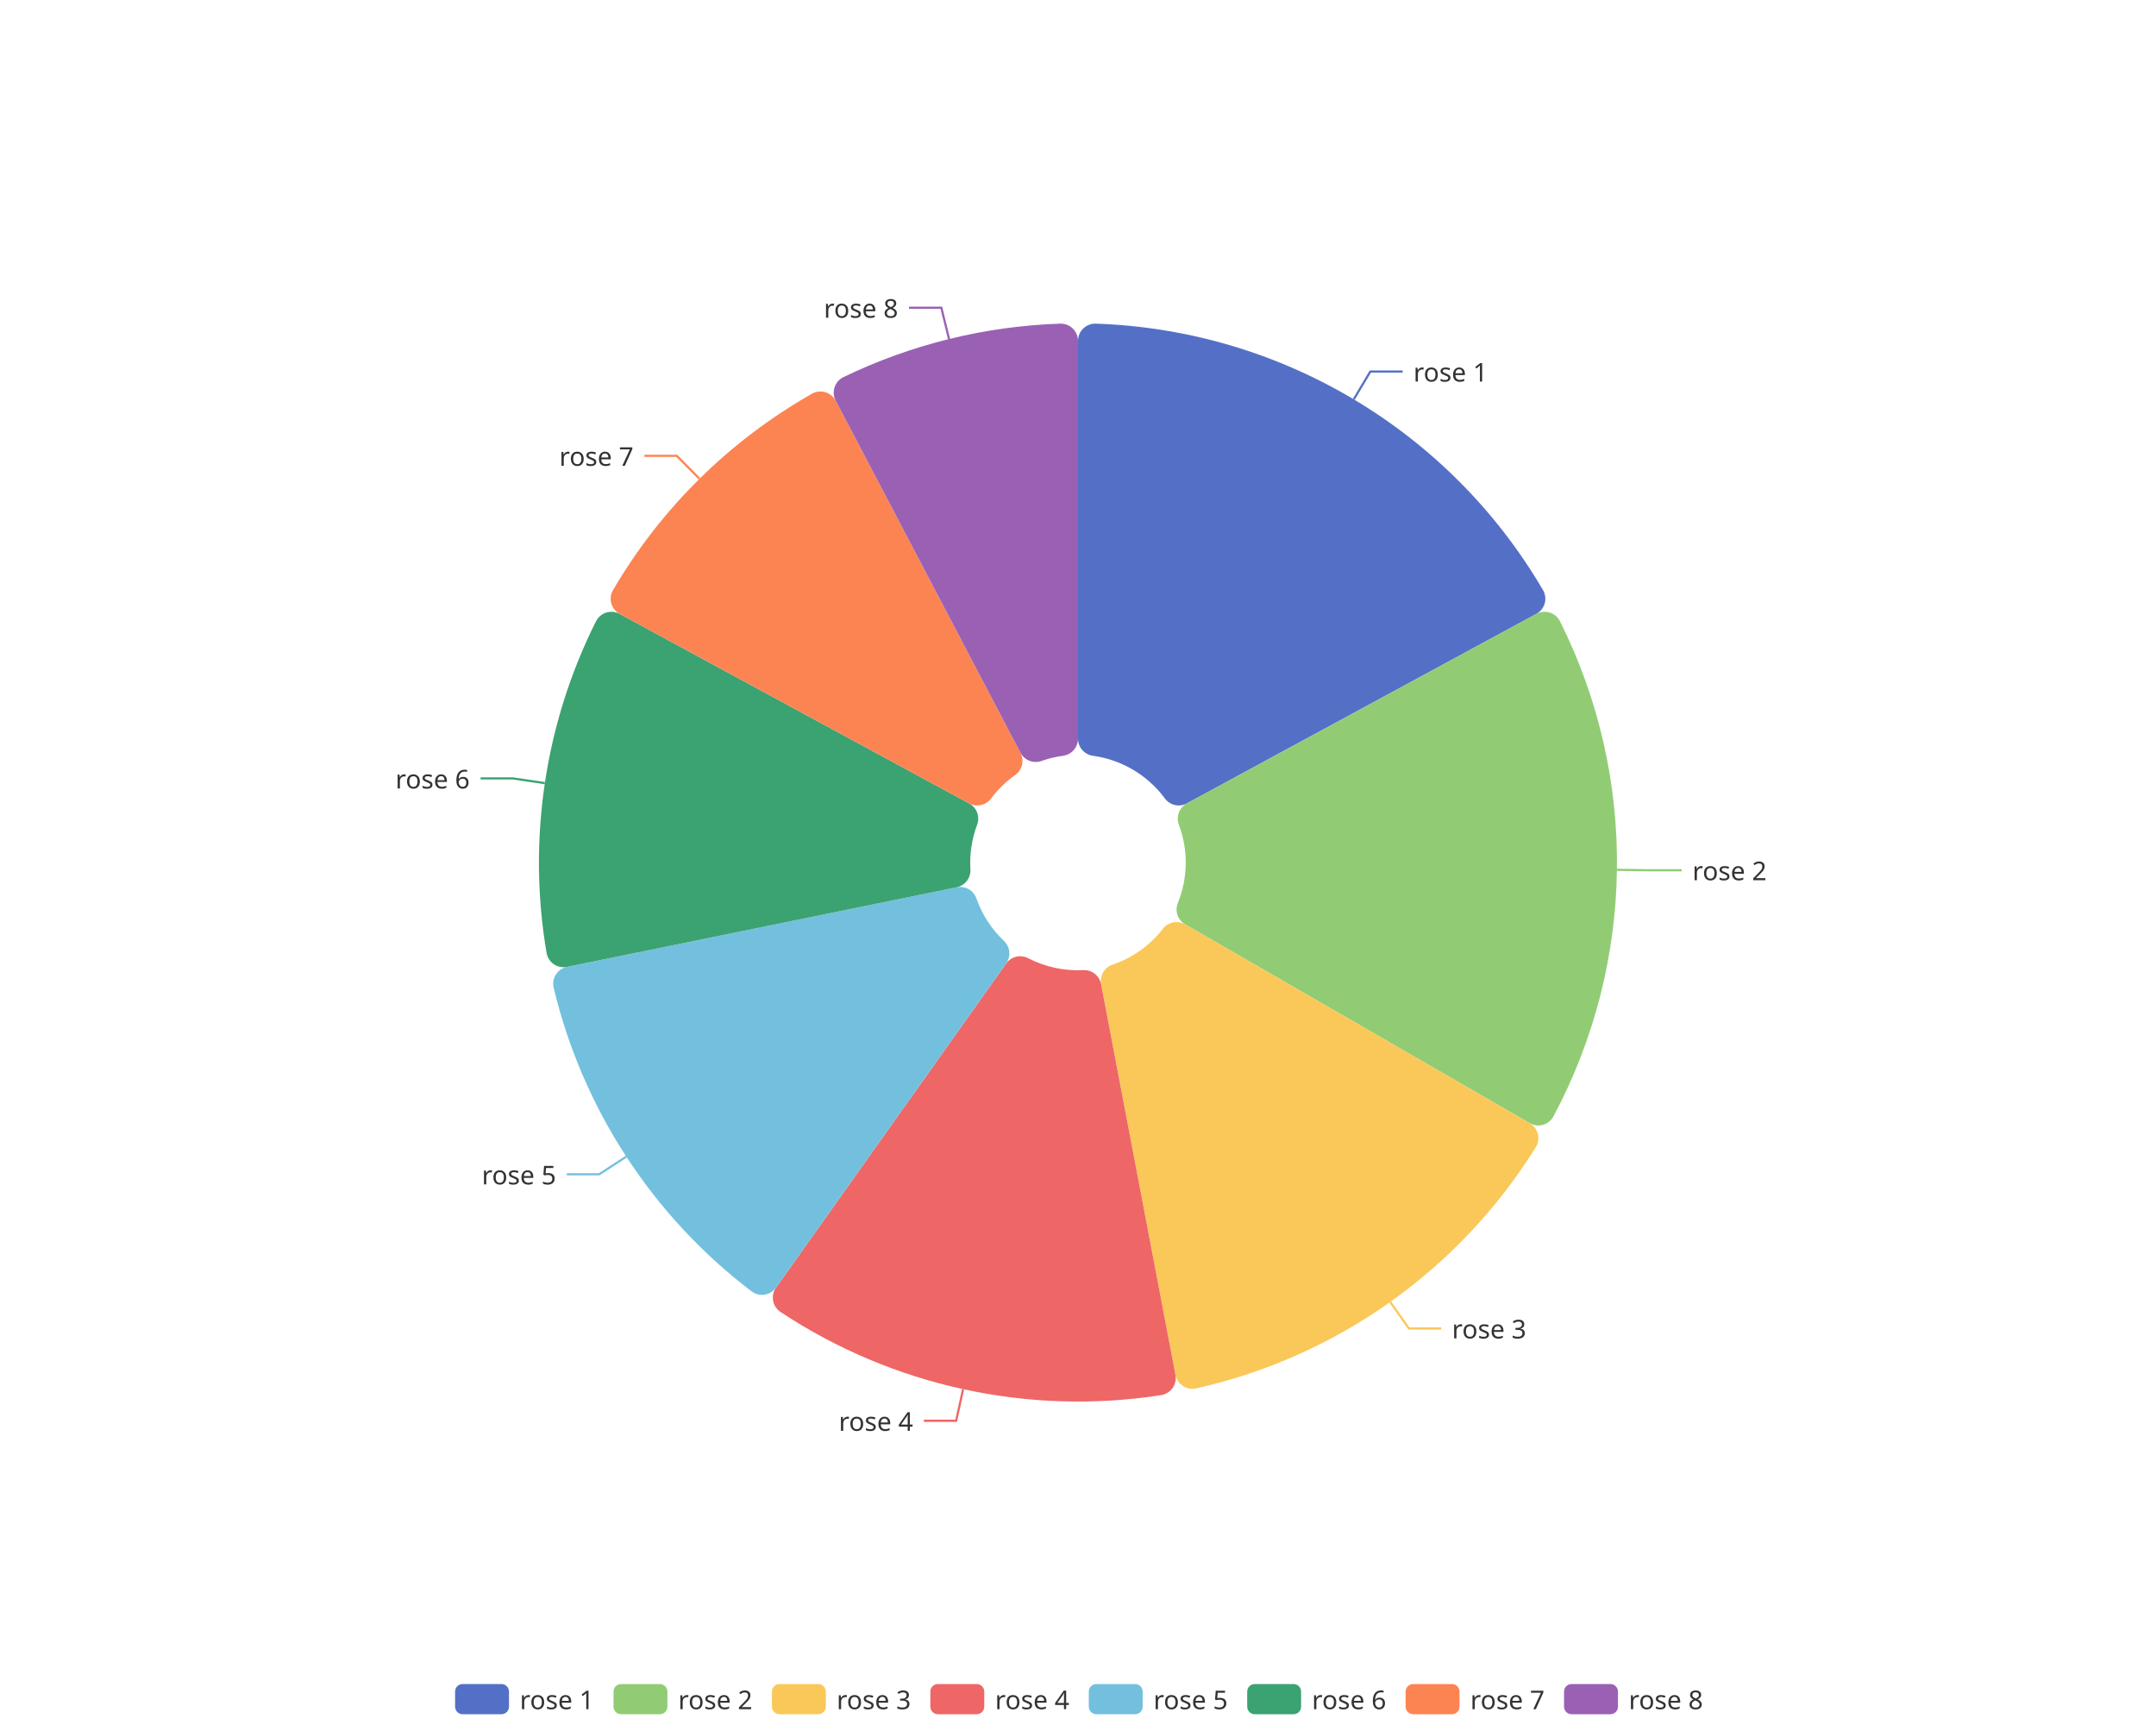
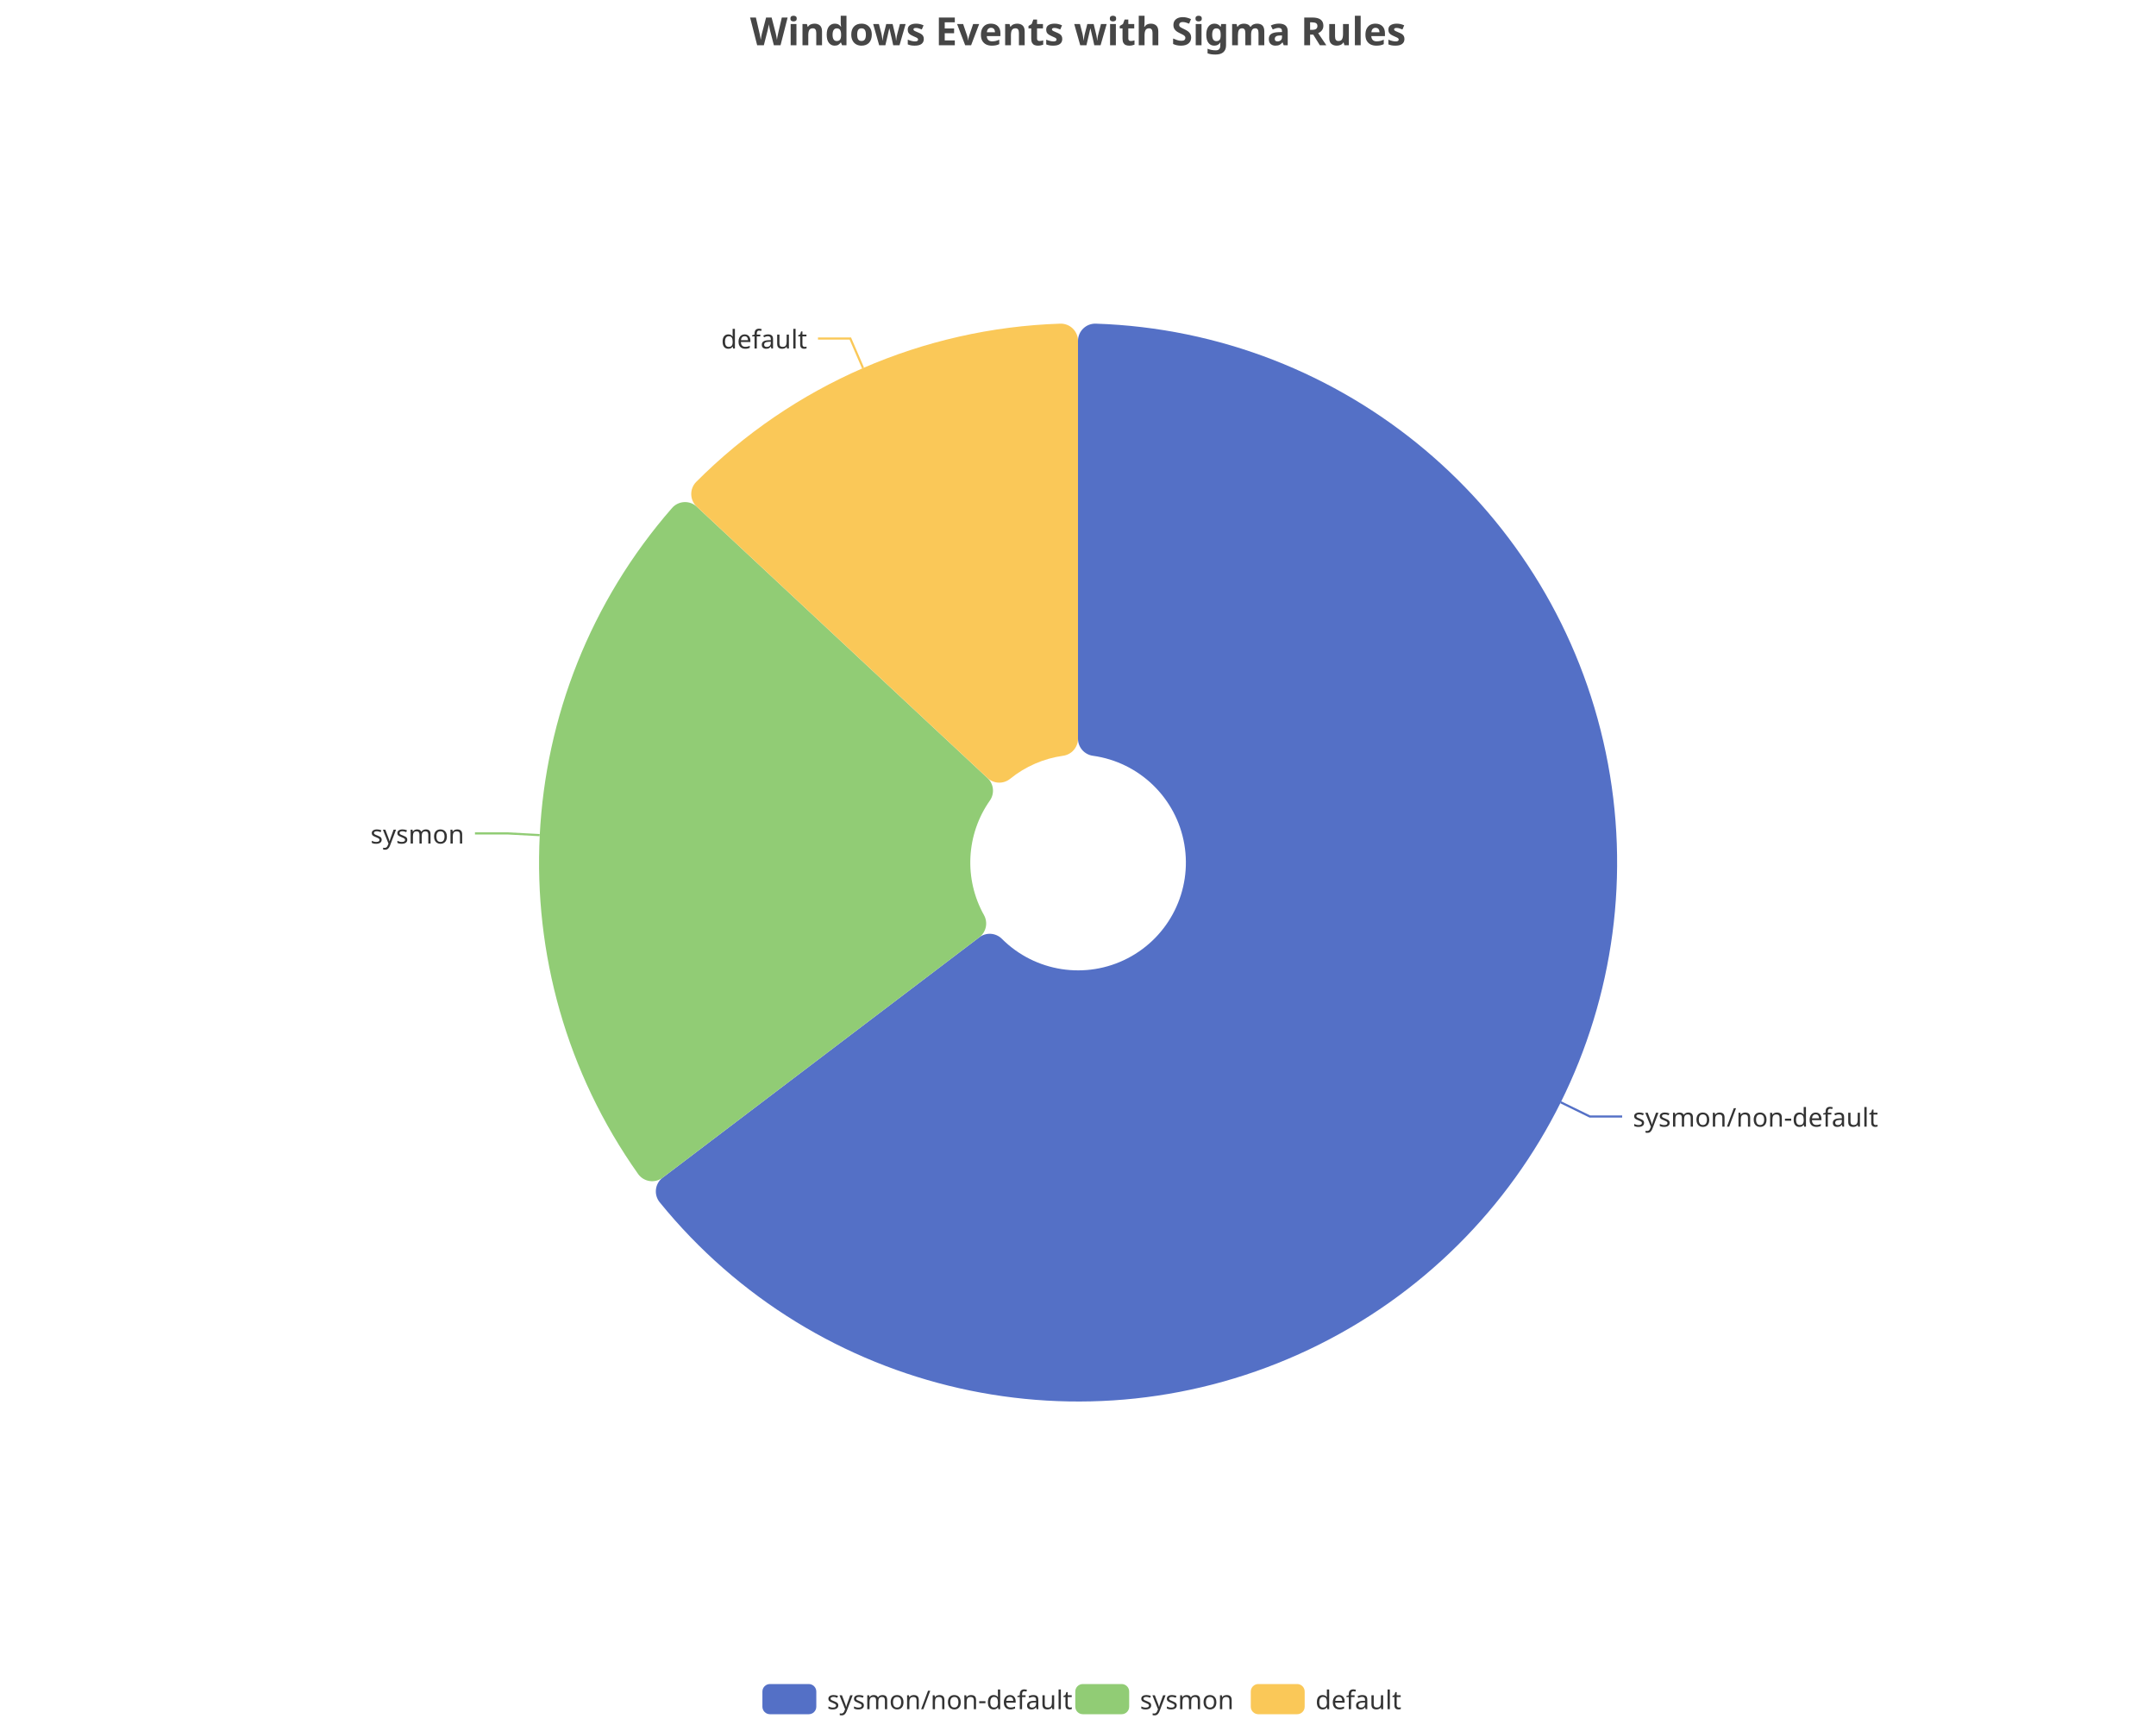
<svg xmlns="http://www.w3.org/2000/svg" width="1000" height="800" version="1.1" baseProfile="full" viewBox="0 0 1000 800">
  <rect width="1000" height="800" x="0" y="0" id="0" fill="none" />
-   <polyline points="627.9 185.2 635.6 172.3 650.6 172.3" fill="none" stroke="#5470c6" />
-   <polyline points="750 403.4 765 403.6 780 403.6" fill="none" stroke="#91cc75" />
-   <polyline points="644.8 603.8 653.5 616.1 668.5 616.1" fill="none" stroke="#fac858" />
-   <polyline points="446.7 644.3 443.5 658.9 428.5 658.9" fill="none" stroke="#ee6666" />
-   <polyline points="290.5 536.4 277.9 544.6 262.9 544.6" fill="none" stroke="#73c0de" />
-   <polyline points="252.7 363.2 237.9 361 222.9 361" fill="none" stroke="#3ba272" />
-   <polyline points="324.4 222 313.9 211.4 298.9 211.4" fill="none" stroke="#fc8452" />
-   <polyline points="440.2 157.3 436.6 142.7 421.6 142.7" fill="none" stroke="#9a60b4" />
-   <path d="M500 158.1A8 8 0 0 1 508.3 150.1A250 250 0 0 1 715.7 273.7A8 8 0 0 1 712.6 284.7L550.5 372.6A8 8 0 0 1 540.3 370.3A50 50 0 0 0 506.9 350.5A8 8 0 0 1 500 342.6Z" fill="#5470c6" />
-   <path d="M712.6 284.7A8 8 0 0 1 723.6 288.2A250 250 0 0 1 720.5 517.8A8 8 0 0 1 709.5 520.9L549.7 428.7A8 8 0 0 1 546.3 418.8A50 50 0 0 0 546.8 382.5A8 8 0 0 1 550.5 372.6Z" fill="#91cc75" />
-   <path d="M709.5 520.9A8 8 0 0 1 712.3 532.1A250 250 0 0 1 554.8 643.9A8 8 0 0 1 545.2 637.6L510.7 456.4A8 8 0 0 1 516 447.4A50 50 0 0 0 539.4 430.7A8 8 0 0 1 549.7 428.7Z" fill="#fac858" />
-   <path d="M545.2 637.6A8 8 0 0 1 538.6 647A250 250 0 0 1 362.1 608.5A8 8 0 0 1 359.9 597.2L466.7 446.8A8 8 0 0 1 476.9 444.4A50 50 0 0 0 502.5 449.9A8 8 0 0 1 510.7 456.4Z" fill="#ee6666" />
-   <path d="M359.9 597.2A8 8 0 0 1 348.6 598.9A250 250 0 0 1 256.8 458.1A8 8 0 0 1 263 448.4L443.7 411.5A8 8 0 0 1 452.9 416.7A50 50 0 0 0 465.7 436.4A8 8 0 0 1 466.7 446.8Z" fill="#73c0de" />
-   <path d="M263 448.4A8 8 0 0 1 253.5 441.9A250 250 0 0 1 276.4 288.2A8 8 0 0 1 287.4 284.7L449.5 372.6A8 8 0 0 1 453.2 382.5A50 50 0 0 0 450.1 403.1A8 8 0 0 1 443.7 411.5Z" fill="#3ba272" />
-   <path d="M287.4 284.7A8 8 0 0 1 284.3 273.7A250 250 0 0 1 376.6 182.6A8 8 0 0 1 387.6 185.8L473.3 349.1A8 8 0 0 1 470.9 359.4A50 50 0 0 0 459.7 370.3A8 8 0 0 1 449.5 372.6Z" fill="#fc8452" />
-   <path d="M387.6 185.8A8 8 0 0 1 391.2 174.9A250 250 0 0 1 491.7 150.1A8 8 0 0 1 500 158.1L500 342.6A8 8 0 0 1 493.1 350.5A50 50 0 0 0 483.1 352.9A8 8 0 0 1 473.3 349.1Z" fill="#9a60b4" />
-   <text dominant-baseline="central" text-anchor="start" style="font-size:12px;font-family:sans-serif;" xml:space="preserve" transform="translate(655.5691 172.3028)" fill="#333" stroke="rgb(255,255,255)" stroke-width="2" paint-order="stroke" stroke-miterlimit="2">rose 1</text>
-   <text dominant-baseline="central" text-anchor="start" style="font-size:12px;font-family:sans-serif;" xml:space="preserve" transform="translate(784.9761 403.5577)" fill="#333" stroke="rgb(255,255,255)" stroke-width="2" paint-order="stroke" stroke-miterlimit="2">rose 2</text>
-   <text dominant-baseline="central" text-anchor="start" style="font-size:12px;font-family:sans-serif;" xml:space="preserve" transform="translate(673.4515 616.0501)" fill="#333" stroke="rgb(255,255,255)" stroke-width="2" paint-order="stroke" stroke-miterlimit="2">rose 3</text>
-   <text dominant-baseline="central" text-anchor="end" style="font-size:12px;font-family:sans-serif;" xml:space="preserve" transform="translate(423.5122 658.9095)" fill="#333" stroke="rgb(255,255,255)" stroke-width="2" paint-order="stroke" stroke-miterlimit="2">rose 4</text>
-   <text dominant-baseline="central" text-anchor="end" style="font-size:12px;font-family:sans-serif;" xml:space="preserve" transform="translate(257.9463 544.6276)" fill="#333" stroke="rgb(255,255,255)" stroke-width="2" paint-order="stroke" stroke-miterlimit="2">rose 5</text>
-   <text dominant-baseline="central" text-anchor="end" style="font-size:12px;font-family:sans-serif;" xml:space="preserve" transform="translate(217.8846 361.0065)" fill="#333" stroke="rgb(255,255,255)" stroke-width="2" paint-order="stroke" stroke-miterlimit="2">rose 6</text>
-   <text dominant-baseline="central" text-anchor="end" style="font-size:12px;font-family:sans-serif;" xml:space="preserve" transform="translate(293.8788 211.3631)" fill="#333" stroke="rgb(255,255,255)" stroke-width="2" paint-order="stroke" stroke-miterlimit="2">rose 7</text>
-   <text dominant-baseline="central" text-anchor="end" style="font-size:12px;font-family:sans-serif;" xml:space="preserve" transform="translate(416.5813 142.7004)" fill="#333" stroke="rgb(255,255,255)" stroke-width="2" paint-order="stroke" stroke-miterlimit="2">rose 8</text>
-   <path d="M-5 -5l587.8 0l0 24l-587.8 0Z" transform="translate(211.08 781)" fill="rgb(0,0,0)" fill-opacity="0" stroke="#ccc" stroke-width="0" />
-   <path d="M3.5 0L21.5 0A3.5 3.5 0 0 1 25 3.5L25 10.5A3.5 3.5 0 0 1 21.5 14L3.5 14A3.5 3.5 0 0 1 0 10.5L0 3.5A3.5 3.5 0 0 1 3.5 0" transform="translate(211.08 781)" fill="#5470c6" />
-   <text dominant-baseline="central" text-anchor="start" style="font-size:12px;font-family:sans-serif;" xml:space="preserve" x="30" y="7" transform="translate(211.08 781)" fill="#333">rose 1</text>
-   <path d="M3.5 0L21.5 0A3.5 3.5 0 0 1 25 3.5L25 10.5A3.5 3.5 0 0 1 21.5 14L3.5 14A3.5 3.5 0 0 1 0 10.5L0 3.5A3.5 3.5 0 0 1 3.5 0" transform="translate(284.56 781)" fill="#91cc75" />
-   <text dominant-baseline="central" text-anchor="start" style="font-size:12px;font-family:sans-serif;" xml:space="preserve" x="30" y="7" transform="translate(284.56 781)" fill="#333">rose 2</text>
-   <path d="M3.5 0L21.5 0A3.5 3.5 0 0 1 25 3.5L25 10.5A3.5 3.5 0 0 1 21.5 14L3.5 14A3.5 3.5 0 0 1 0 10.5L0 3.5A3.5 3.5 0 0 1 3.5 0" transform="translate(358.04 781)" fill="#fac858" />
-   <text dominant-baseline="central" text-anchor="start" style="font-size:12px;font-family:sans-serif;" xml:space="preserve" x="30" y="7" transform="translate(358.04 781)" fill="#333">rose 3</text>
-   <path d="M3.5 0L21.5 0A3.5 3.5 0 0 1 25 3.5L25 10.5A3.5 3.5 0 0 1 21.5 14L3.5 14A3.5 3.5 0 0 1 0 10.5L0 3.5A3.5 3.5 0 0 1 3.5 0" transform="translate(431.52 781)" fill="#ee6666" />
-   <text dominant-baseline="central" text-anchor="start" style="font-size:12px;font-family:sans-serif;" xml:space="preserve" x="30" y="7" transform="translate(431.52 781)" fill="#333">rose 4</text>
-   <path d="M3.5 0L21.5 0A3.5 3.5 0 0 1 25 3.5L25 10.5A3.5 3.5 0 0 1 21.5 14L3.5 14A3.5 3.5 0 0 1 0 10.5L0 3.5A3.5 3.5 0 0 1 3.5 0" transform="translate(505 781)" fill="#73c0de" />
-   <text dominant-baseline="central" text-anchor="start" style="font-size:12px;font-family:sans-serif;" xml:space="preserve" x="30" y="7" transform="translate(505 781)" fill="#333">rose 5</text>
-   <path d="M3.5 0L21.5 0A3.5 3.5 0 0 1 25 3.5L25 10.5A3.5 3.5 0 0 1 21.5 14L3.5 14A3.5 3.5 0 0 1 0 10.5L0 3.5A3.5 3.5 0 0 1 3.5 0" transform="translate(578.48 781)" fill="#3ba272" />
-   <text dominant-baseline="central" text-anchor="start" style="font-size:12px;font-family:sans-serif;" xml:space="preserve" x="30" y="7" transform="translate(578.48 781)" fill="#333">rose 6</text>
-   <path d="M3.5 0L21.5 0A3.5 3.5 0 0 1 25 3.5L25 10.5A3.5 3.5 0 0 1 21.5 14L3.5 14A3.5 3.5 0 0 1 0 10.5L0 3.5A3.5 3.5 0 0 1 3.5 0" transform="translate(651.96 781)" fill="#fc8452" />
-   <text dominant-baseline="central" text-anchor="start" style="font-size:12px;font-family:sans-serif;" xml:space="preserve" x="30" y="7" transform="translate(651.96 781)" fill="#333">rose 7</text>
-   <path d="M3.5 0L21.5 0A3.5 3.5 0 0 1 25 3.5L25 10.5A3.5 3.5 0 0 1 21.5 14L3.5 14A3.5 3.5 0 0 1 0 10.5L0 3.5A3.5 3.5 0 0 1 3.5 0" transform="translate(725.44 781)" fill="#9a60b4" />
-   <text dominant-baseline="central" text-anchor="start" style="font-size:12px;font-family:sans-serif;" xml:space="preserve" x="30" y="7" transform="translate(725.44 781)" fill="#333">rose 8</text>
+   <polyline points="723.9 511.2 737.4 517.8 752.4 517.8" fill="none" stroke="#5470c6" />
+   <polyline points="250.3 387.3 235.3 386.5 220.3 386.5" fill="none" stroke="#91cc75" />
+   <polyline points="400.3 170.7 394.4 157 379.4 157" fill="none" stroke="#fac858" />
+   <path d="M500 158.1A8 8 0 0 1 508.3 150.1A250 250 0 1 1 306 557.6A8 8 0 0 1 307.3 546.2L454.2 434.7A8 8 0 0 1 464.7 435.4A50 50 0 1 0 506.9 350.5A8 8 0 0 1 500 342.6Z" fill="#5470c6" />
+   <path d="M307.3 546.2A8 8 0 0 1 296 544.5A250 250 0 0 1 311.7 235.6A8 8 0 0 1 323.2 235L458 360.8A8 8 0 0 1 459.1 371.3A50 50 0 0 0 456.4 424.4A8 8 0 0 1 454.2 434.7Z" fill="#91cc75" />
+   <path d="M323.2 235A8 8 0 0 1 322.9 223.5A250 250 0 0 1 491.7 150.1A8 8 0 0 1 500 158.1L500 342.6A8 8 0 0 1 493.1 350.5A50 50 0 0 0 468.5 361.2A8 8 0 0 1 458 360.8Z" fill="#fac858" />
+   <text dominant-baseline="central" text-anchor="start" style="font-size:12px;font-family:sans-serif;" transform="translate(757.3557 517.8442)" fill="#333" stroke="rgb(255,255,255)" stroke-width="2" paint-order="stroke" stroke-miterlimit="2">sysmon/non-default</text>
+   <text dominant-baseline="central" text-anchor="end" style="font-size:12px;font-family:sans-serif;" transform="translate(215.342 386.5419)" fill="#333" stroke="rgb(255,255,255)" stroke-width="2" paint-order="stroke" stroke-miterlimit="2">sysmon</text>
+   <text dominant-baseline="central" text-anchor="end" style="font-size:12px;font-family:sans-serif;" transform="translate(374.362 156.9658)" fill="#333" stroke="rgb(255,255,255)" stroke-width="2" paint-order="stroke" stroke-miterlimit="2">default</text>
+   <path d="M-5 -5l302.8 0l0 24l-302.8 0Z" transform="translate(353.62 781)" fill="rgb(0,0,0)" fill-opacity="0" stroke="#ccc" stroke-width="0" />
+   <path d="M3.5 0L21.5 0A3.5 3.5 0 0 1 25 3.5L25 10.5A3.5 3.5 0 0 1 21.5 14L3.5 14A3.5 3.5 0 0 1 0 10.5L0 3.5A3.5 3.5 0 0 1 3.5 0" transform="translate(353.62 781)" fill="#5470c6" />
+   <text dominant-baseline="central" text-anchor="start" style="font-size:12px;font-family:sans-serif;" x="30" y="7" transform="translate(353.62 781)" fill="#333">sysmon/non-default</text>
+   <path d="M3.5 0L21.5 0A3.5 3.5 0 0 1 25 3.5L25 10.5A3.5 3.5 0 0 1 21.5 14L3.5 14A3.5 3.5 0 0 1 0 10.5L0 3.5A3.5 3.5 0 0 1 3.5 0" transform="translate(498.74 781)" fill="#91cc75" />
+   <text dominant-baseline="central" text-anchor="start" style="font-size:12px;font-family:sans-serif;" x="30" y="7" transform="translate(498.74 781)" fill="#333">sysmon</text>
+   <path d="M3.5 0L21.5 0A3.5 3.5 0 0 1 25 3.5L25 10.5A3.5 3.5 0 0 1 21.5 14L3.5 14A3.5 3.5 0 0 1 0 10.5L0 3.5A3.5 3.5 0 0 1 3.5 0" transform="translate(580.14 781)" fill="#fac858" />
+   <text dominant-baseline="central" text-anchor="start" style="font-size:12px;font-family:sans-serif;" x="30" y="7" transform="translate(580.14 781)" fill="#333">default</text>
+   <path d="M-143.9 -5l287.7 0l0 28l-287.7 0Z" transform="translate(500 5)" fill="rgb(0,0,0)" fill-opacity="0" stroke="#ccc" stroke-width="0" />
+   <text dominant-baseline="central" text-anchor="middle" style="font-size:18px;font-family:sans-serif;font-weight:bold;" xml:space="preserve" y="9" transform="translate(500 5)" fill="#464646">Windows Events with Sigma Rules</text>
</svg>
